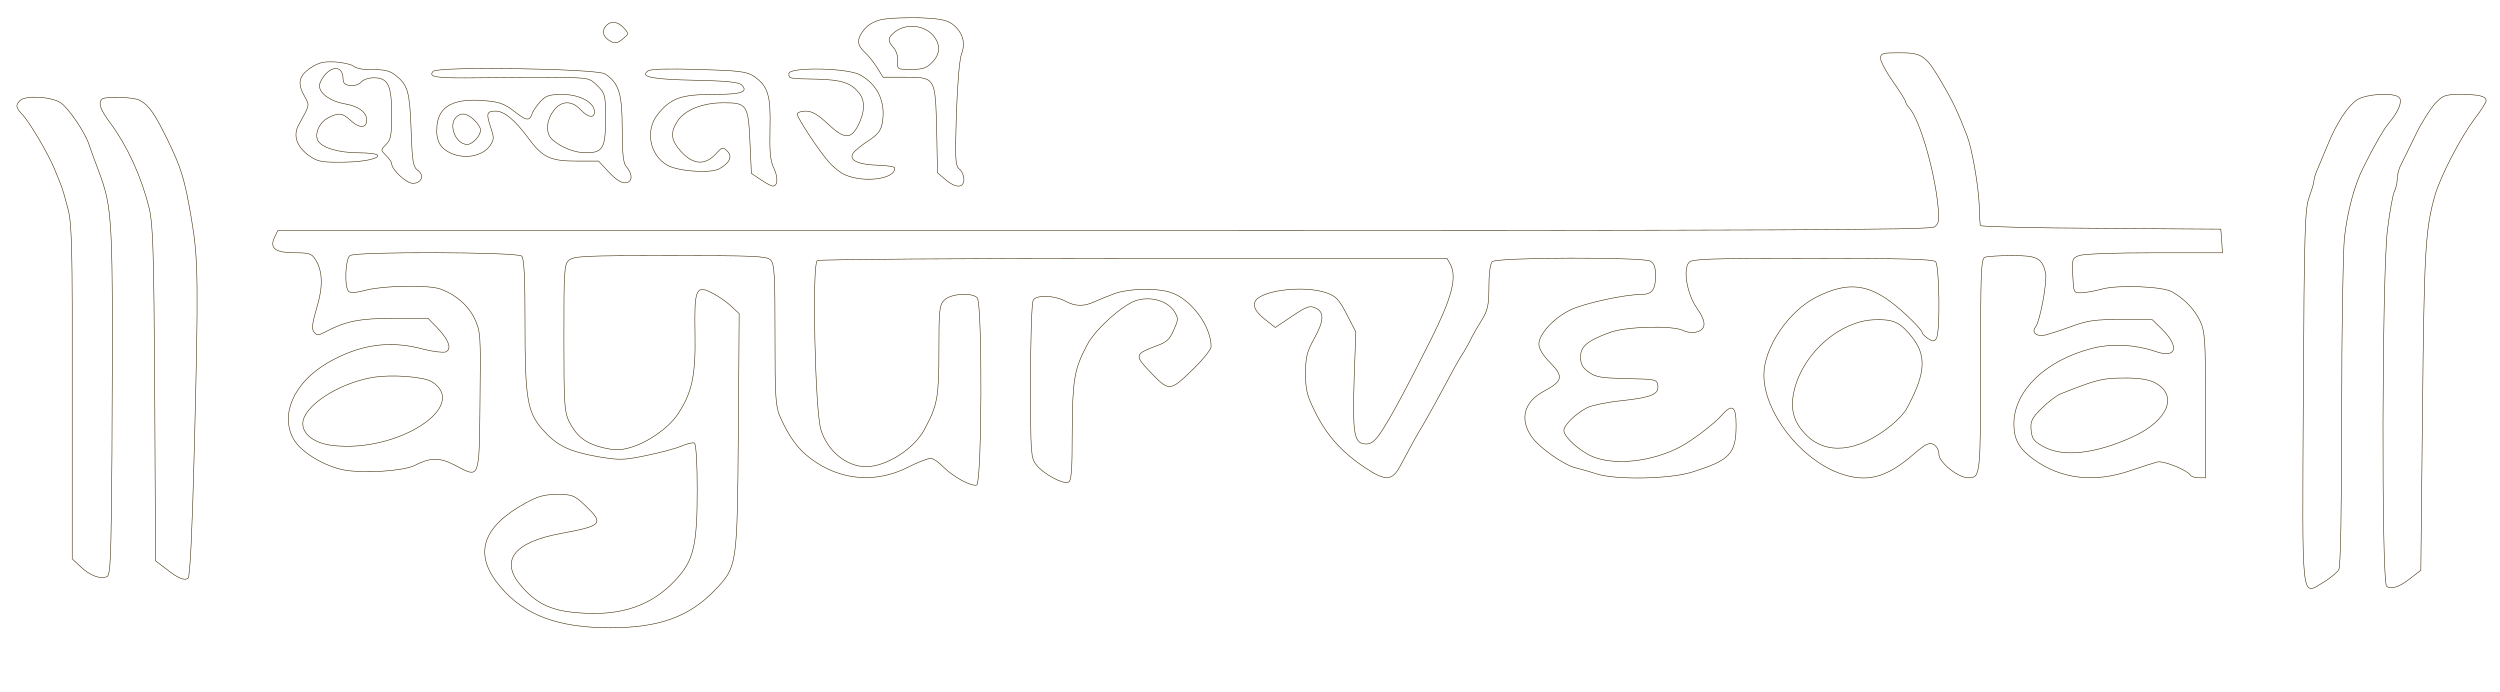
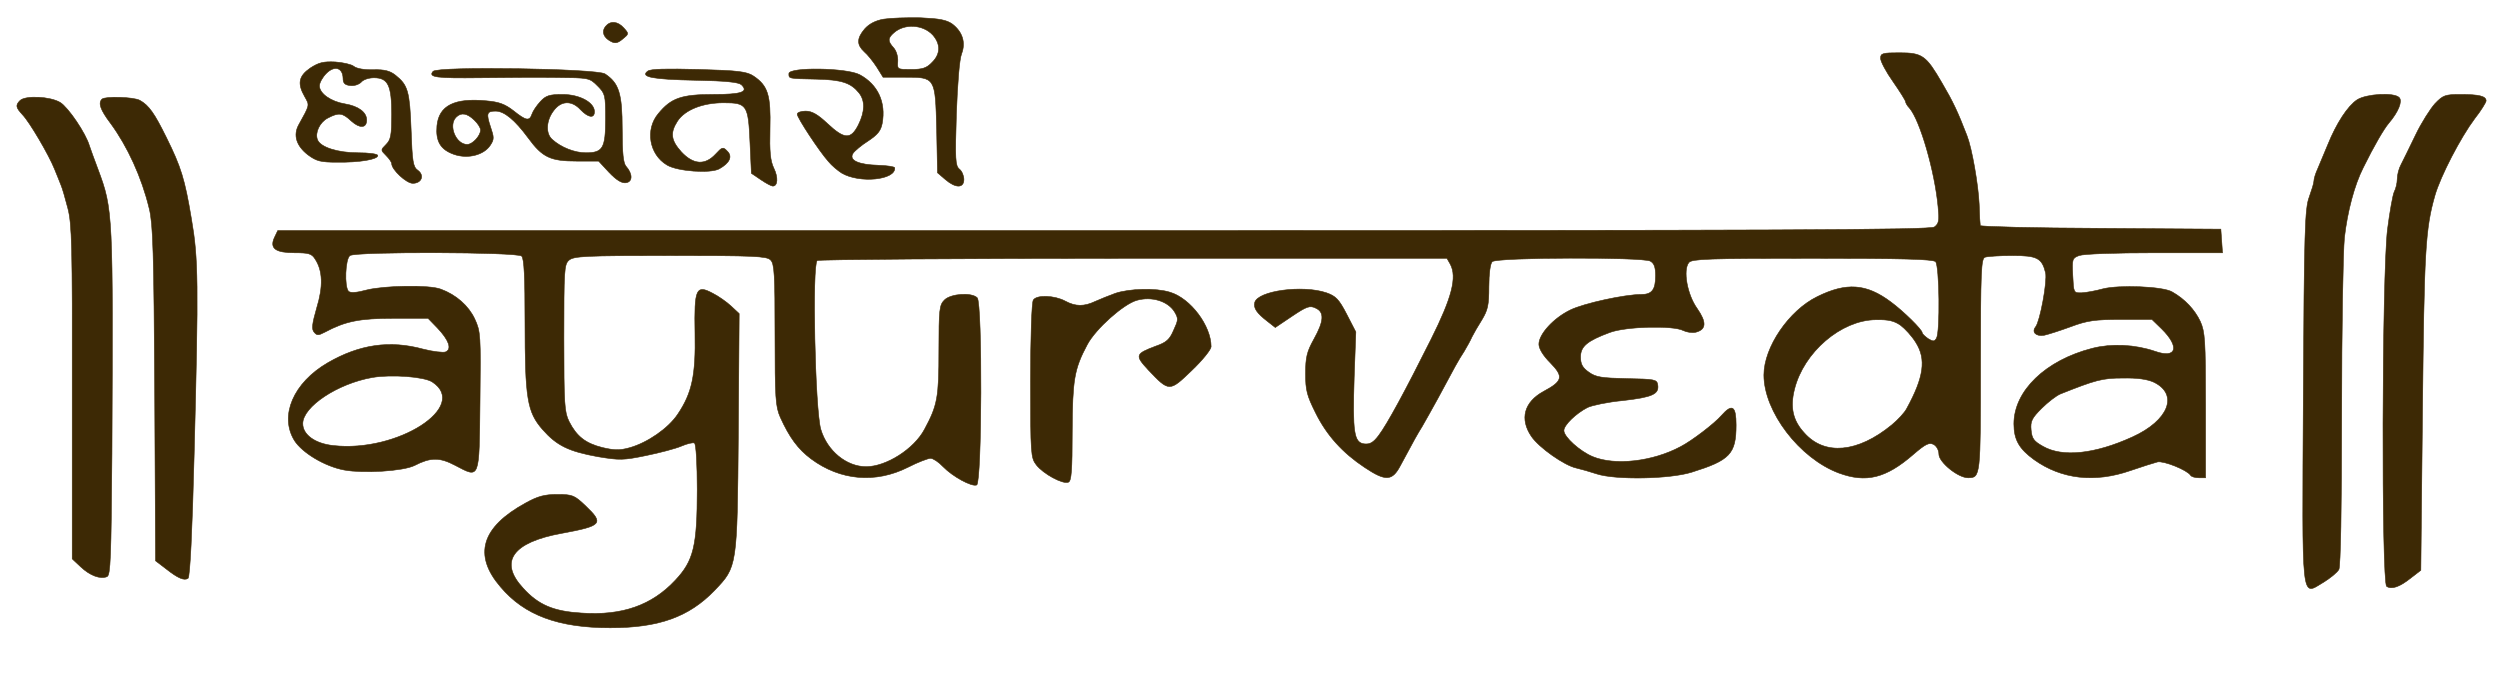
<svg xmlns="http://www.w3.org/2000/svg" version="1.0" width="900pt" height="249pt" viewBox="0 0 900 249" preserveAspectRatio="xMidYMid meet">
-   <g transform="translate(0,249) scale(0.1,-0.1)" fill="none" stroke="#3d2905" stroke-width="2">
+   <g transform="translate(0,249) scale(0.1,-0.1)" fill="#3d2905" stroke="#3d2905" stroke-width="2">
    <path d="M3181 2421 c-29 -5 -52 -17 -68 -35 -29 -34 -29 -57 -2 -82 12 -10 32 -35 45 -55 l23 -37 76 0 c113 0 112 1 117 -189 l3 -155 28 -24 c37 -32 67 -32 67 0 0 13 -7 30 -16 37 -15 12 -16 35 -11 199 4 110 11 198 19 217 15 40 3 78 -33 106 -21 15 -46 20 -115 23 -49 1 -109 -1 -133 -5z m177 -57 c29 -33 28 -69 -3 -99 -19 -20 -34 -25 -75 -25 -50 0 -50 0 -48 29 1 17 -5 38 -15 49 -22 24 -21 35 1 54 38 34 105 30 140 -8z" />
    <path d="M2180 2395 c-15 -18 -8 -40 19 -54 15 -8 24 -7 42 8 23 19 24 19 5 40 -22 25 -49 27 -66 6z" />
    <path d="M6770 2280 c0 -11 20 -49 45 -84 25 -36 45 -68 45 -72 0 -4 6 -15 14 -23 38 -44 91 -227 103 -355 5 -50 3 -61 -13 -73 -15 -11 -529 -13 -2991 -13 l-2973 0 -12 -25 c-18 -39 3 -55 73 -55 50 0 61 -3 73 -22 28 -42 30 -99 6 -177 -16 -56 -19 -76 -9 -87 10 -12 15 -12 38 0 75 40 126 50 249 50 l123 0 33 -34 c42 -44 54 -77 30 -87 -9 -3 -45 1 -80 10 -121 33 -230 17 -344 -49 -124 -72 -175 -191 -120 -280 28 -44 109 -93 179 -106 70 -13 212 -4 253 16 58 30 91 30 146 1 90 -47 87 -56 90 230 3 239 2 252 -19 297 -22 47 -67 87 -122 107 -41 16 -203 13 -267 -3 -36 -10 -58 -11 -65 -5 -16 16 -12 118 5 129 23 15 603 13 618 -2 9 -9 12 -76 12 -238 0 -275 8 -323 63 -386 51 -58 94 -79 199 -98 78 -13 92 -13 174 4 49 10 106 25 127 34 21 9 42 14 47 11 6 -4 10 -76 10 -167 0 -204 -13 -257 -79 -327 -84 -90 -191 -128 -337 -118 -101 6 -156 29 -211 90 -88 95 -38 165 139 197 146 27 153 35 86 99 -40 38 -47 41 -101 41 -46 0 -70 -6 -115 -31 -159 -87 -189 -187 -90 -302 86 -102 208 -147 395 -147 175 0 283 39 375 134 82 86 82 82 86 569 l3 428 -29 27 c-16 15 -46 36 -66 46 -60 32 -67 18 -64 -143 3 -153 -11 -216 -62 -292 -34 -51 -109 -103 -174 -121 -36 -10 -56 -9 -98 1 -60 15 -92 40 -119 93 -17 34 -19 61 -19 301 0 243 1 265 18 280 17 15 57 17 365 17 301 0 348 -2 361 -16 14 -13 16 -52 16 -269 0 -229 2 -258 19 -297 33 -73 64 -115 111 -150 105 -78 232 -89 349 -30 35 18 72 32 81 32 9 0 29 -13 45 -30 35 -36 103 -73 121 -66 19 7 21 655 2 674 -20 20 -95 15 -118 -8 -18 -18 -20 -33 -20 -182 0 -169 -5 -197 -52 -284 -38 -71 -138 -134 -210 -134 -71 0 -140 57 -163 134 -21 70 -32 596 -13 608 7 4 520 8 1140 8 l1127 0 12 -21 c25 -47 6 -120 -69 -270 -93 -186 -158 -306 -189 -347 -19 -25 -31 -32 -51 -30 -38 4 -43 42 -37 238 l6 165 -33 64 c-28 54 -39 65 -73 77 -86 29 -247 7 -258 -35 -5 -20 7 -38 46 -68 l28 -22 61 41 c52 35 64 39 84 29 32 -14 31 -46 -6 -112 -25 -45 -30 -65 -30 -124 0 -60 5 -79 36 -141 40 -81 97 -144 177 -197 75 -50 99 -49 128 6 52 97 61 113 79 142 10 17 35 62 56 100 61 114 74 138 95 170 10 17 23 40 28 52 6 12 22 40 36 62 21 35 25 52 25 119 0 47 5 83 12 90 16 16 540 17 569 2 14 -8 19 -21 19 -53 0 -50 -13 -67 -51 -67 -60 0 -207 -32 -256 -56 -60 -29 -113 -87 -113 -123 0 -16 15 -41 41 -67 49 -50 45 -66 -24 -103 -70 -38 -87 -99 -44 -162 27 -40 119 -105 162 -114 17 -4 49 -13 73 -21 67 -22 262 -19 342 6 138 43 160 66 160 170 0 69 -14 78 -53 34 -24 -28 -106 -91 -147 -112 -101 -54 -236 -69 -316 -36 -46 19 -104 71 -104 94 0 20 44 62 85 83 17 8 74 20 128 25 105 12 130 23 125 56 -3 20 -10 21 -111 23 -91 2 -112 5 -137 23 -23 16 -30 29 -30 55 0 38 24 58 105 88 58 22 229 26 265 7 12 -6 32 -9 45 -6 38 10 39 36 5 85 -36 50 -52 139 -30 166 11 13 70 15 444 15 323 0 435 -3 444 -12 14 -14 17 -255 3 -276 -7 -12 -12 -12 -30 -1 -11 8 -21 17 -21 21 0 11 -68 78 -113 111 -88 66 -160 71 -265 19 -102 -50 -192 -182 -192 -282 0 -132 128 -300 270 -353 98 -36 169 -19 268 67 44 38 57 44 73 36 11 -6 19 -21 19 -35 0 -29 69 -85 105 -85 45 0 45 4 45 406 0 339 2 383 16 388 9 3 53 6 98 6 90 0 107 -9 120 -62 7 -30 -20 -176 -36 -195 -15 -19 2 -35 31 -30 14 3 58 17 96 31 59 22 87 26 181 26 l111 0 35 -34 c66 -65 54 -108 -23 -81 -73 25 -157 29 -227 11 -168 -43 -282 -153 -282 -272 0 -57 19 -90 73 -129 98 -70 218 -84 347 -39 41 14 85 28 97 31 22 5 107 -29 119 -48 3 -5 16 -9 30 -9 l24 0 0 261 c0 235 -2 264 -19 302 -20 42 -55 80 -101 106 -33 20 -192 26 -250 11 -25 -7 -58 -13 -75 -14 -30 -1 -30 -1 -33 62 -3 59 -2 63 23 72 15 6 133 10 271 10 l245 0 -3 43 -3 42 -432 3 c-238 1 -434 6 -434 10 -1 4 -3 39 -4 77 -3 69 -26 202 -44 247 -32 83 -50 122 -89 188 -58 100 -71 110 -154 110 -61 0 -68 -2 -68 -20z m72 -961 c16 -12 41 -39 55 -62 38 -60 29 -125 -33 -238 -7 -14 -32 -41 -54 -59 -122 -100 -241 -111 -314 -29 -42 45 -52 93 -36 157 33 134 168 250 293 251 45 1 66 -4 89 -20z m-5286 -204 c135 -88 -125 -255 -356 -229 -66 7 -110 39 -110 79 0 61 125 144 250 166 69 12 187 3 216 -16z m6198 -1 c90 -44 53 -138 -77 -197 -136 -62 -252 -74 -322 -34 -34 19 -40 28 -43 59 -3 32 3 43 38 78 22 22 53 46 68 52 126 50 150 57 224 57 52 1 88 -4 112 -15z" />
    <path d="M1117 2245 c-42 -29 -47 -56 -20 -103 18 -32 19 -28 -22 -102 -20 -37 -8 -75 33 -107 31 -23 45 -27 106 -27 80 -1 146 10 146 24 0 6 -32 10 -71 10 -73 0 -136 20 -146 47 -10 25 8 63 37 78 40 21 53 19 85 -11 30 -27 55 -26 55 4 0 28 -30 50 -78 58 -50 8 -92 37 -92 65 0 11 11 31 25 45 29 29 59 21 60 -18 0 -17 6 -24 26 -26 14 -2 31 4 39 12 7 9 27 16 46 16 51 0 64 -27 64 -132 0 -75 -3 -91 -20 -108 -20 -20 -20 -20 0 -40 11 -11 20 -24 20 -29 0 -22 53 -71 76 -71 32 0 43 29 18 47 -17 12 -20 31 -24 146 -5 139 -12 161 -56 196 -20 16 -40 21 -80 20 -32 -1 -60 4 -70 12 -8 7 -39 14 -67 16 -43 2 -59 -2 -90 -22z" />
    <path d="M1559 2233 c-18 -21 10 -25 169 -23 86 1 210 2 275 1 117 -1 119 -1 148 -30 28 -28 29 -33 29 -120 0 -105 -10 -121 -71 -121 -40 0 -89 19 -121 48 -24 21 -22 67 4 102 27 38 66 40 98 5 28 -29 50 -32 50 -7 0 33 -53 62 -115 62 -47 0 -60 -4 -80 -26 -13 -14 -27 -35 -30 -45 -9 -26 -21 -24 -66 12 -31 24 -52 32 -98 36 -115 11 -171 -17 -178 -90 -5 -56 13 -86 62 -103 50 -17 107 -2 130 33 14 21 14 28 1 66 -16 48 -14 57 18 57 31 0 69 -31 117 -96 52 -71 80 -84 176 -84 l78 0 38 -41 c26 -27 45 -39 60 -37 25 3 25 32 1 59 -10 11 -14 46 -14 135 0 128 -12 165 -62 198 -30 19 -604 28 -619 9z m148 -175 c13 -12 23 -28 23 -36 0 -21 -29 -52 -48 -52 -41 0 -69 69 -40 98 18 18 39 15 65 -10z" />
    <path d="M2332 2234 c-29 -21 17 -30 173 -33 107 -2 154 -7 164 -16 27 -26 1 -35 -101 -35 -115 0 -152 -13 -198 -69 -48 -57 -33 -147 31 -185 38 -23 156 -31 188 -14 38 21 49 45 29 64 -15 16 -18 15 -42 -11 -38 -41 -80 -38 -123 8 -38 42 -41 69 -14 111 27 41 91 66 166 66 84 0 89 -7 95 -144 l5 -110 34 -23 c19 -13 38 -23 43 -23 18 0 20 31 4 64 -13 27 -16 60 -14 143 3 120 -7 154 -59 189 -24 16 -53 20 -197 24 -116 3 -174 2 -184 -6z" />
    <path d="M2840 2225 c0 -18 -4 -18 100 -20 89 -2 123 -13 152 -49 23 -28 22 -68 -2 -116 -27 -53 -50 -52 -111 5 -35 33 -56 45 -79 45 -16 0 -30 -5 -30 -11 0 -13 79 -133 112 -170 12 -15 34 -33 48 -42 64 -38 195 -25 191 19 -1 4 -27 8 -58 9 -73 2 -108 18 -92 43 6 9 31 30 55 45 33 22 45 36 50 63 14 76 -16 140 -81 175 -47 25 -255 28 -255 4z" />
    <path d="M8486 2131 c-34 -22 -75 -85 -106 -162 -12 -30 -29 -68 -36 -86 -8 -17 -14 -37 -14 -45 0 -7 -8 -33 -17 -58 -15 -40 -18 -116 -21 -716 -4 -762 -9 -718 73 -670 24 15 49 35 55 46 6 12 10 212 10 562 0 307 5 582 10 633 11 95 36 189 68 252 39 79 74 139 92 160 34 40 50 79 37 92 -19 19 -118 13 -151 -8z" />
    <path d="M8766 2117 c-17 -19 -49 -69 -70 -113 -21 -43 -44 -91 -52 -106 -8 -14 -14 -38 -14 -53 0 -14 -5 -35 -11 -46 -5 -11 -16 -72 -24 -135 -20 -160 -22 -1273 -3 -1285 18 -12 47 -2 88 31 l35 27 6 574 c6 575 10 654 45 776 20 69 92 208 143 276 23 29 41 59 41 64 0 17 -26 23 -92 23 -56 0 -63 -3 -92 -33z" />
    <path d="M72 2128 c-17 -17 -15 -25 9 -51 26 -27 95 -145 115 -195 8 -20 19 -46 23 -57 5 -11 16 -49 25 -84 15 -56 17 -137 16 -663 l0 -600 31 -29 c33 -31 70 -45 94 -35 13 5 15 65 18 443 4 866 4 878 -50 1023 -14 36 -27 74 -31 85 -13 45 -76 138 -105 156 -36 22 -126 26 -145 7z" />
    <path d="M367 2133 c-14 -14 -6 -38 31 -87 61 -83 112 -194 139 -306 14 -55 17 -156 20 -667 l3 -602 38 -29 c43 -34 65 -43 79 -34 7 5 15 167 22 447 16 619 15 704 -10 848 -24 143 -37 185 -90 292 -43 87 -63 116 -96 134 -23 12 -125 15 -136 4z" />
    <path d="M4015 1434 c-22 -8 -54 -21 -72 -29 -40 -19 -71 -19 -108 1 -39 21 -103 23 -115 4 -6 -8 -10 -137 -10 -291 0 -265 1 -277 21 -303 25 -32 95 -70 115 -62 11 4 14 40 14 183 1 185 7 224 54 312 30 57 131 147 179 160 53 15 111 -3 135 -41 15 -25 14 -30 -3 -67 -14 -33 -26 -44 -64 -57 -74 -28 -76 -33 -27 -86 75 -79 76 -79 156 -2 39 37 70 76 70 86 0 75 -74 174 -148 196 -51 16 -146 13 -197 -4z" />
  </g>
</svg>
